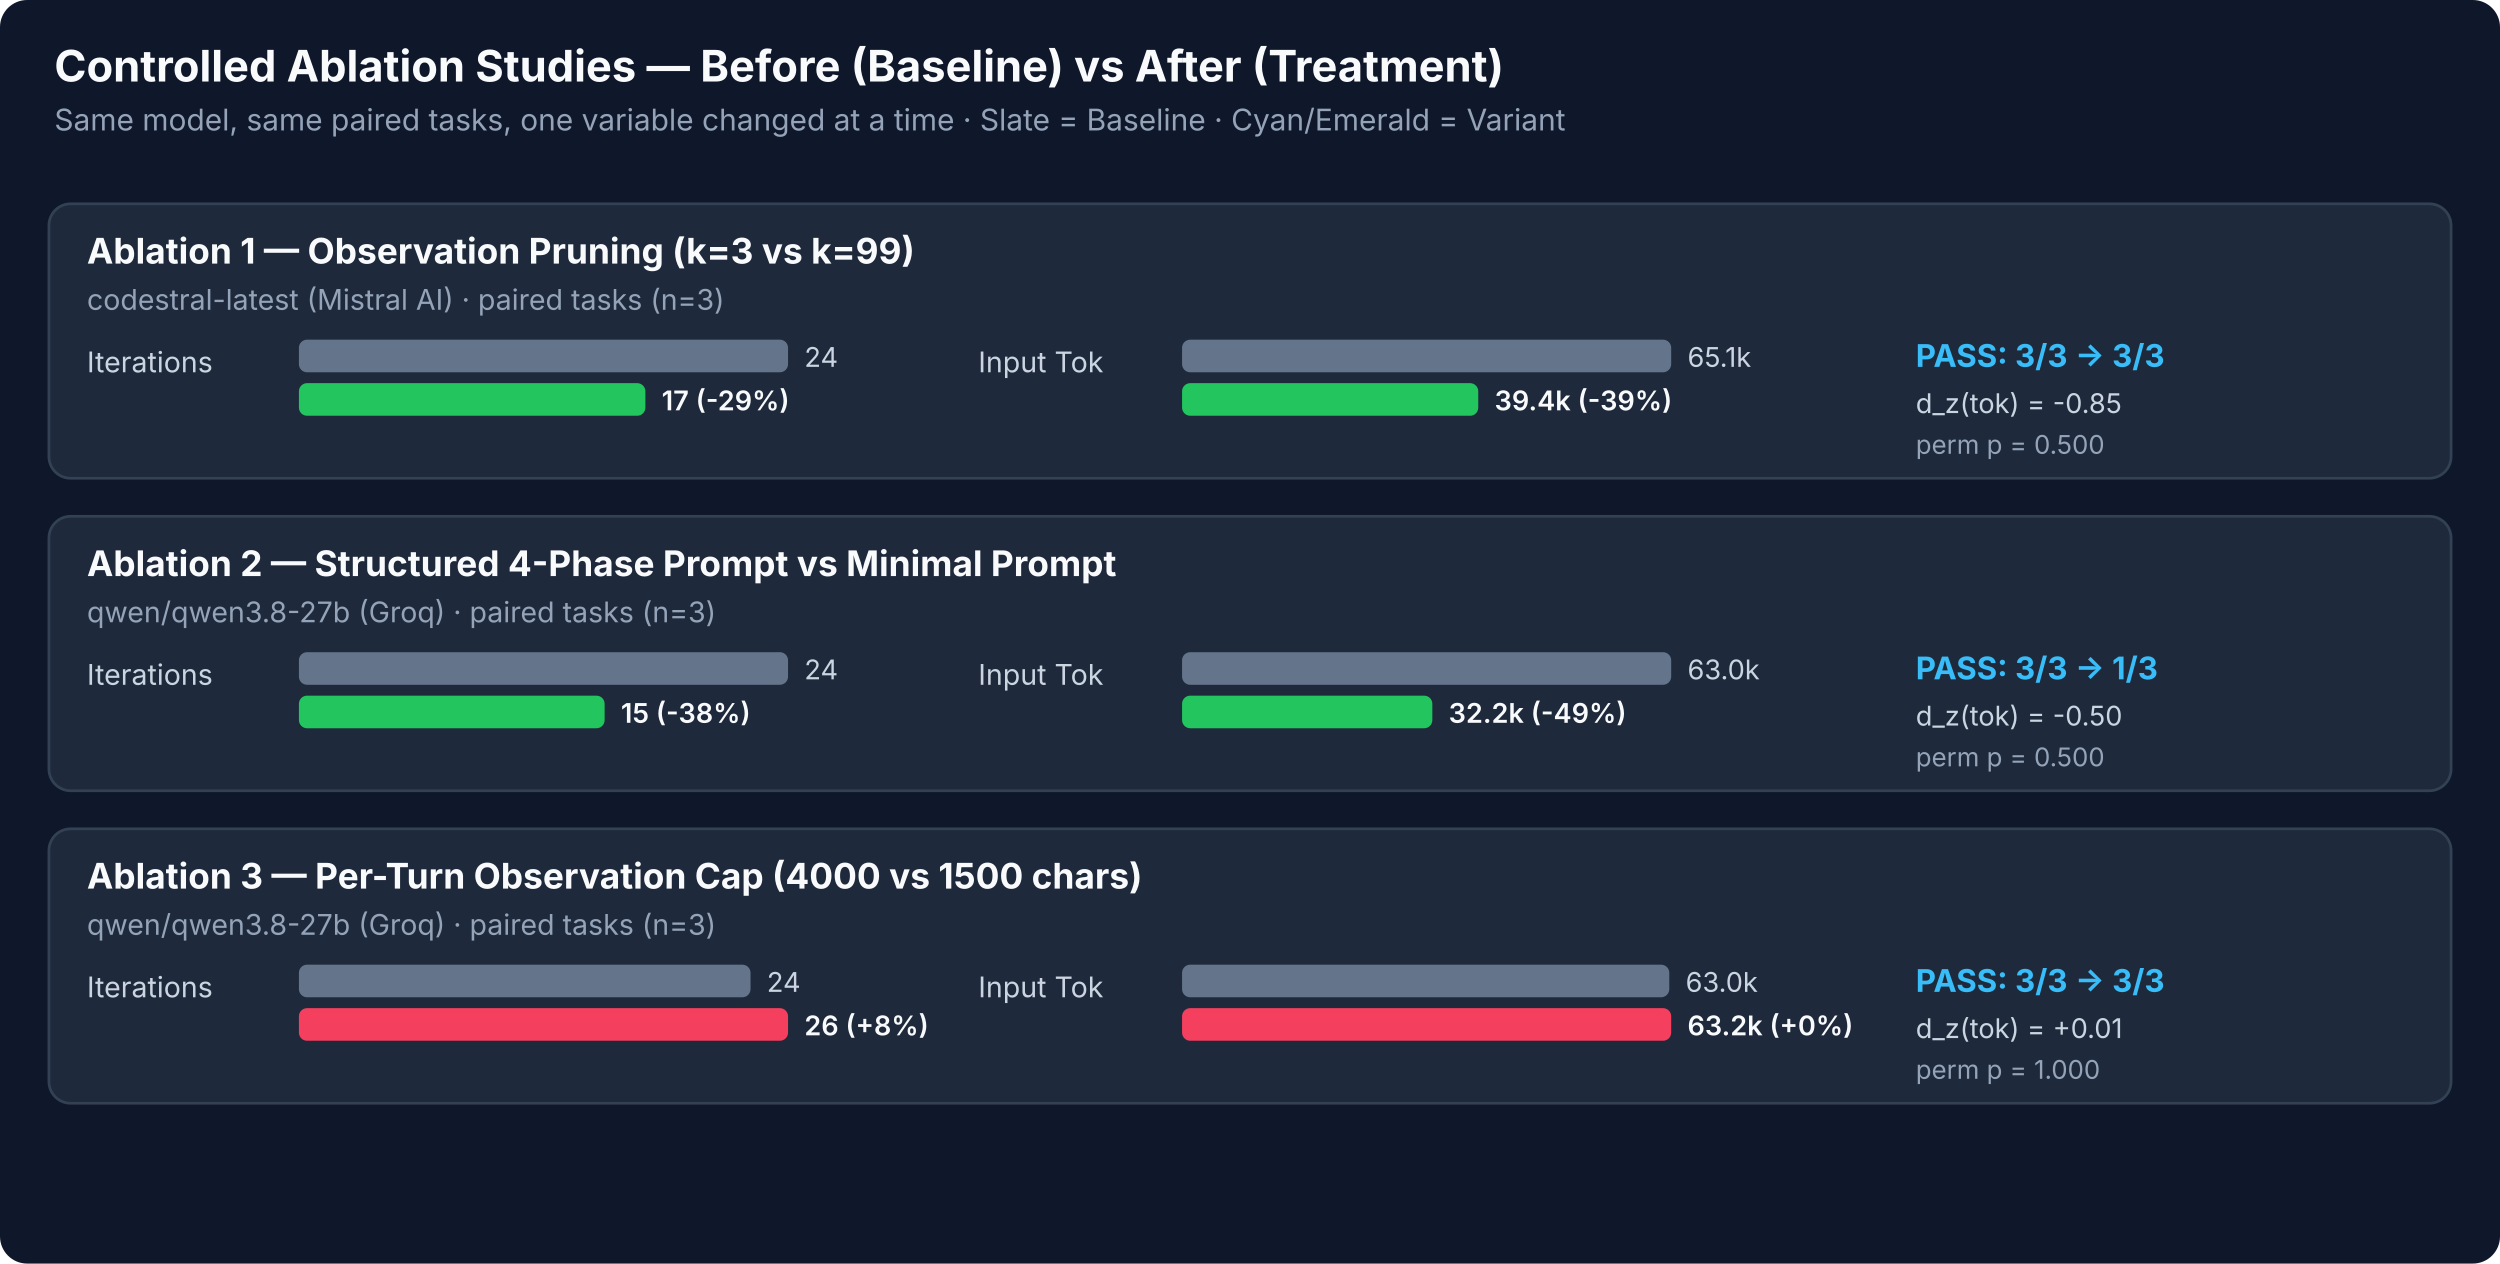
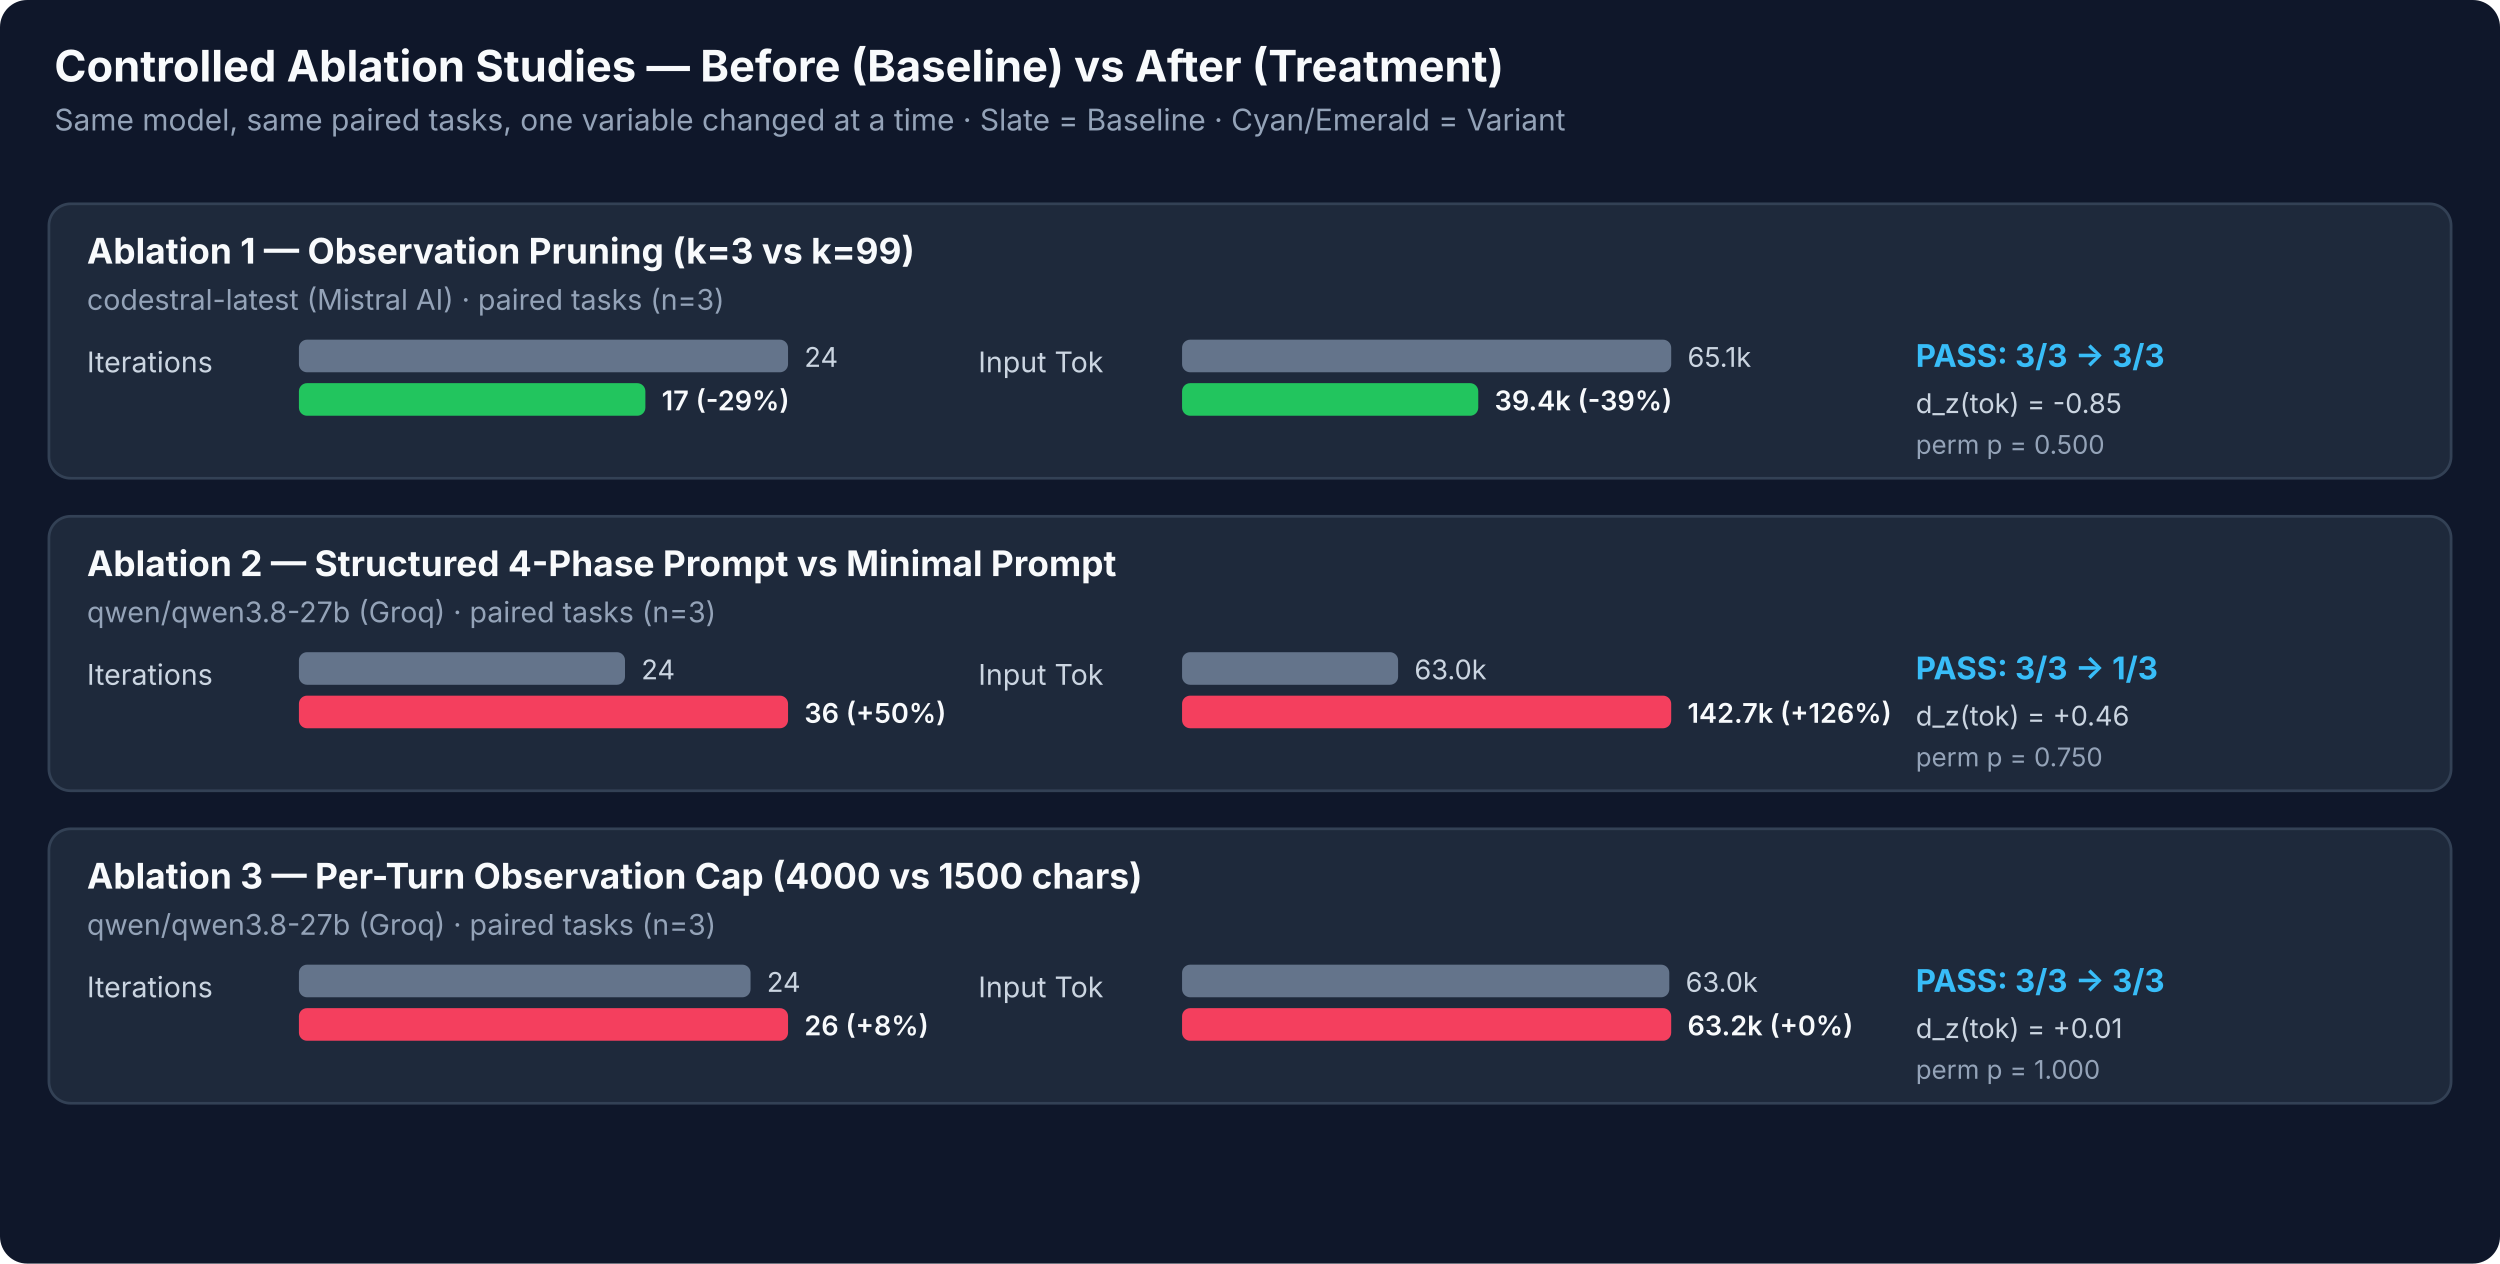
<svg xmlns="http://www.w3.org/2000/svg" width="920" height="465" viewBox="0 0 920 465" font-family="Inter,Segoe UI,Arial,sans-serif">
  <rect width="920" height="465" fill="#0f172a" rx="10" />
  <text x="20" y="30" fill="#f8fafc" font-size="16" font-weight="700">Controlled Ablation Studies — Before (Baseline) vs After (Treatment)</text>
  <text x="20" y="48" fill="#94a3b8" font-size="11">Same model, same paired tasks, one variable changed at a time · Slate = Baseline · Cyan/Emerald = Variant</text>
  <rect x="18" y="75" width="884" height="101" rx="8" fill="#1e293b" stroke="#334155" />
  <text x="32" y="97" fill="#f8fafc" font-size="13" font-weight="700">Ablation 1 — Observation Pruning (k=3 vs k=99)</text>
  <text x="32" y="114" fill="#94a3b8" font-size="10.5">codestral-latest (Mistral AI) · paired tasks (n=3)</text>
  <text x="32" y="137" fill="#cbd5e1" font-size="10.5">Iterations</text>
  <rect x="110" y="125" width="180.0" height="12" rx="3" fill="#64748b" />
  <text x="296.0" y="135" fill="#cbd5e1" font-size="10">24</text>
  <rect x="110" y="141" width="127.5" height="12" rx="3" fill="#22c55e" />
  <text x="243.5" y="151" fill="#f8fafc" font-size="10" font-weight="600">17 (-29%)</text>
  <text x="360" y="137" fill="#cbd5e1" font-size="10.5">Input Tok</text>
  <rect x="435" y="125" width="180.0" height="12" rx="3" fill="#64748b" />
  <text x="621.0" y="135" fill="#cbd5e1" font-size="10">65.1k</text>
  <rect x="435" y="141" width="109.0" height="12" rx="3" fill="#22c55e" />
  <text x="550.0" y="151" fill="#f8fafc" font-size="10" font-weight="600">39.4k (-39%)</text>
  <text x="705" y="135" fill="#38bdf8" font-size="11.5" font-weight="700">PASS: 3/3 → 3/3</text>
  <text x="705" y="152" fill="#cbd5e1" font-size="10">d_z(tok) = -0.85</text>
  <text x="705" y="167" fill="#94a3b8" font-size="9.5">perm p = 0.500</text>
  <rect x="18" y="190" width="884" height="101" rx="8" fill="#1e293b" stroke="#334155" />
  <text x="32" y="212" fill="#f8fafc" font-size="13" font-weight="700">Ablation 2 — Structured 4-Phase Prompt vs Minimal Prompt</text>
  <text x="32" y="229" fill="#94a3b8" font-size="10.5">qwen/qwen3.8-27b (Groq) · paired tasks (n=3)</text>
  <text x="32" y="252" fill="#cbd5e1" font-size="10.5">Iterations</text>
-   <rect x="110" y="240" width="180.0" height="12" rx="3" fill="#64748b" />
-   <text x="296.0" y="250" fill="#cbd5e1" font-size="10">24</text>
-   <rect x="110" y="256" width="112.5" height="12" rx="3" fill="#22c55e" />
-   <text x="228.5" y="266" fill="#f8fafc" font-size="10" font-weight="600">15 (-38%)</text>
+   <rect x="110" y="240" width="120.0" height="12" rx="3" fill="#64748b" />
+   <text x="236.0" y="250" fill="#cbd5e1" font-size="10">24</text>
+   <rect x="110" y="256" width="180.0" height="12" rx="3" fill="#f43f5e" />
+   <text x="296.0" y="266" fill="#f8fafc" font-size="10" font-weight="600">36 (+50%)</text>
  <text x="360" y="252" fill="#cbd5e1" font-size="10.5">Input Tok</text>
-   <rect x="435" y="240" width="180.0" height="12" rx="3" fill="#64748b" />
-   <text x="621.0" y="250" fill="#cbd5e1" font-size="10">63.0k</text>
-   <rect x="435" y="256" width="92.1" height="12" rx="3" fill="#22c55e" />
-   <text x="533.1" y="266" fill="#f8fafc" font-size="10" font-weight="600">32.2k (-49%)</text>
+   <rect x="435" y="240" width="79.5" height="12" rx="3" fill="#64748b" />
+   <text x="520.5" y="250" fill="#cbd5e1" font-size="10">63.0k</text>
+   <rect x="435" y="256" width="180.0" height="12" rx="3" fill="#f43f5e" />
+   <text x="621.0" y="266" fill="#f8fafc" font-size="10" font-weight="600">142.7k (+126%)</text>
  <text x="705" y="250" fill="#38bdf8" font-size="11.5" font-weight="700">PASS: 3/3 → 1/3</text>
-   <text x="705" y="267" fill="#cbd5e1" font-size="10">d_z(tok) = -0.50</text>
-   <text x="705" y="282" fill="#94a3b8" font-size="9.5">perm p = 0.500</text>
+   <text x="705" y="267" fill="#cbd5e1" font-size="10">d_z(tok) = +0.46</text>
+   <text x="705" y="282" fill="#94a3b8" font-size="9.5">perm p = 0.750</text>
  <rect x="18" y="305" width="884" height="101" rx="8" fill="#1e293b" stroke="#334155" />
  <text x="32" y="327" fill="#f8fafc" font-size="13" font-weight="700">Ablation 3 — Per-Turn Observation Cap (4000 vs 1500 chars)</text>
  <text x="32" y="344" fill="#94a3b8" font-size="10.5">qwen/qwen3.8-27b (Groq) · paired tasks (n=3)</text>
  <text x="32" y="367" fill="#cbd5e1" font-size="10.5">Iterations</text>
  <rect x="110" y="355" width="166.2" height="12" rx="3" fill="#64748b" />
  <text x="282.2" y="365" fill="#cbd5e1" font-size="10">24</text>
  <rect x="110" y="371" width="180.0" height="12" rx="3" fill="#f43f5e" />
  <text x="296.0" y="381" fill="#f8fafc" font-size="10" font-weight="600">26 (+8%)</text>
  <text x="360" y="367" fill="#cbd5e1" font-size="10.5">Input Tok</text>
  <rect x="435" y="355" width="179.3" height="12" rx="3" fill="#64748b" />
  <text x="620.3" y="365" fill="#cbd5e1" font-size="10">63.0k</text>
  <rect x="435" y="371" width="180.0" height="12" rx="3" fill="#f43f5e" />
  <text x="621.0" y="381" fill="#f8fafc" font-size="10" font-weight="600">63.2k (+0%)</text>
  <text x="705" y="365" fill="#38bdf8" font-size="11.5" font-weight="700">PASS: 3/3 → 3/3</text>
  <text x="705" y="382" fill="#cbd5e1" font-size="10">d_z(tok) = +0.01</text>
  <text x="705" y="397" fill="#94a3b8" font-size="9.5">perm p = 1.000</text>
</svg>
